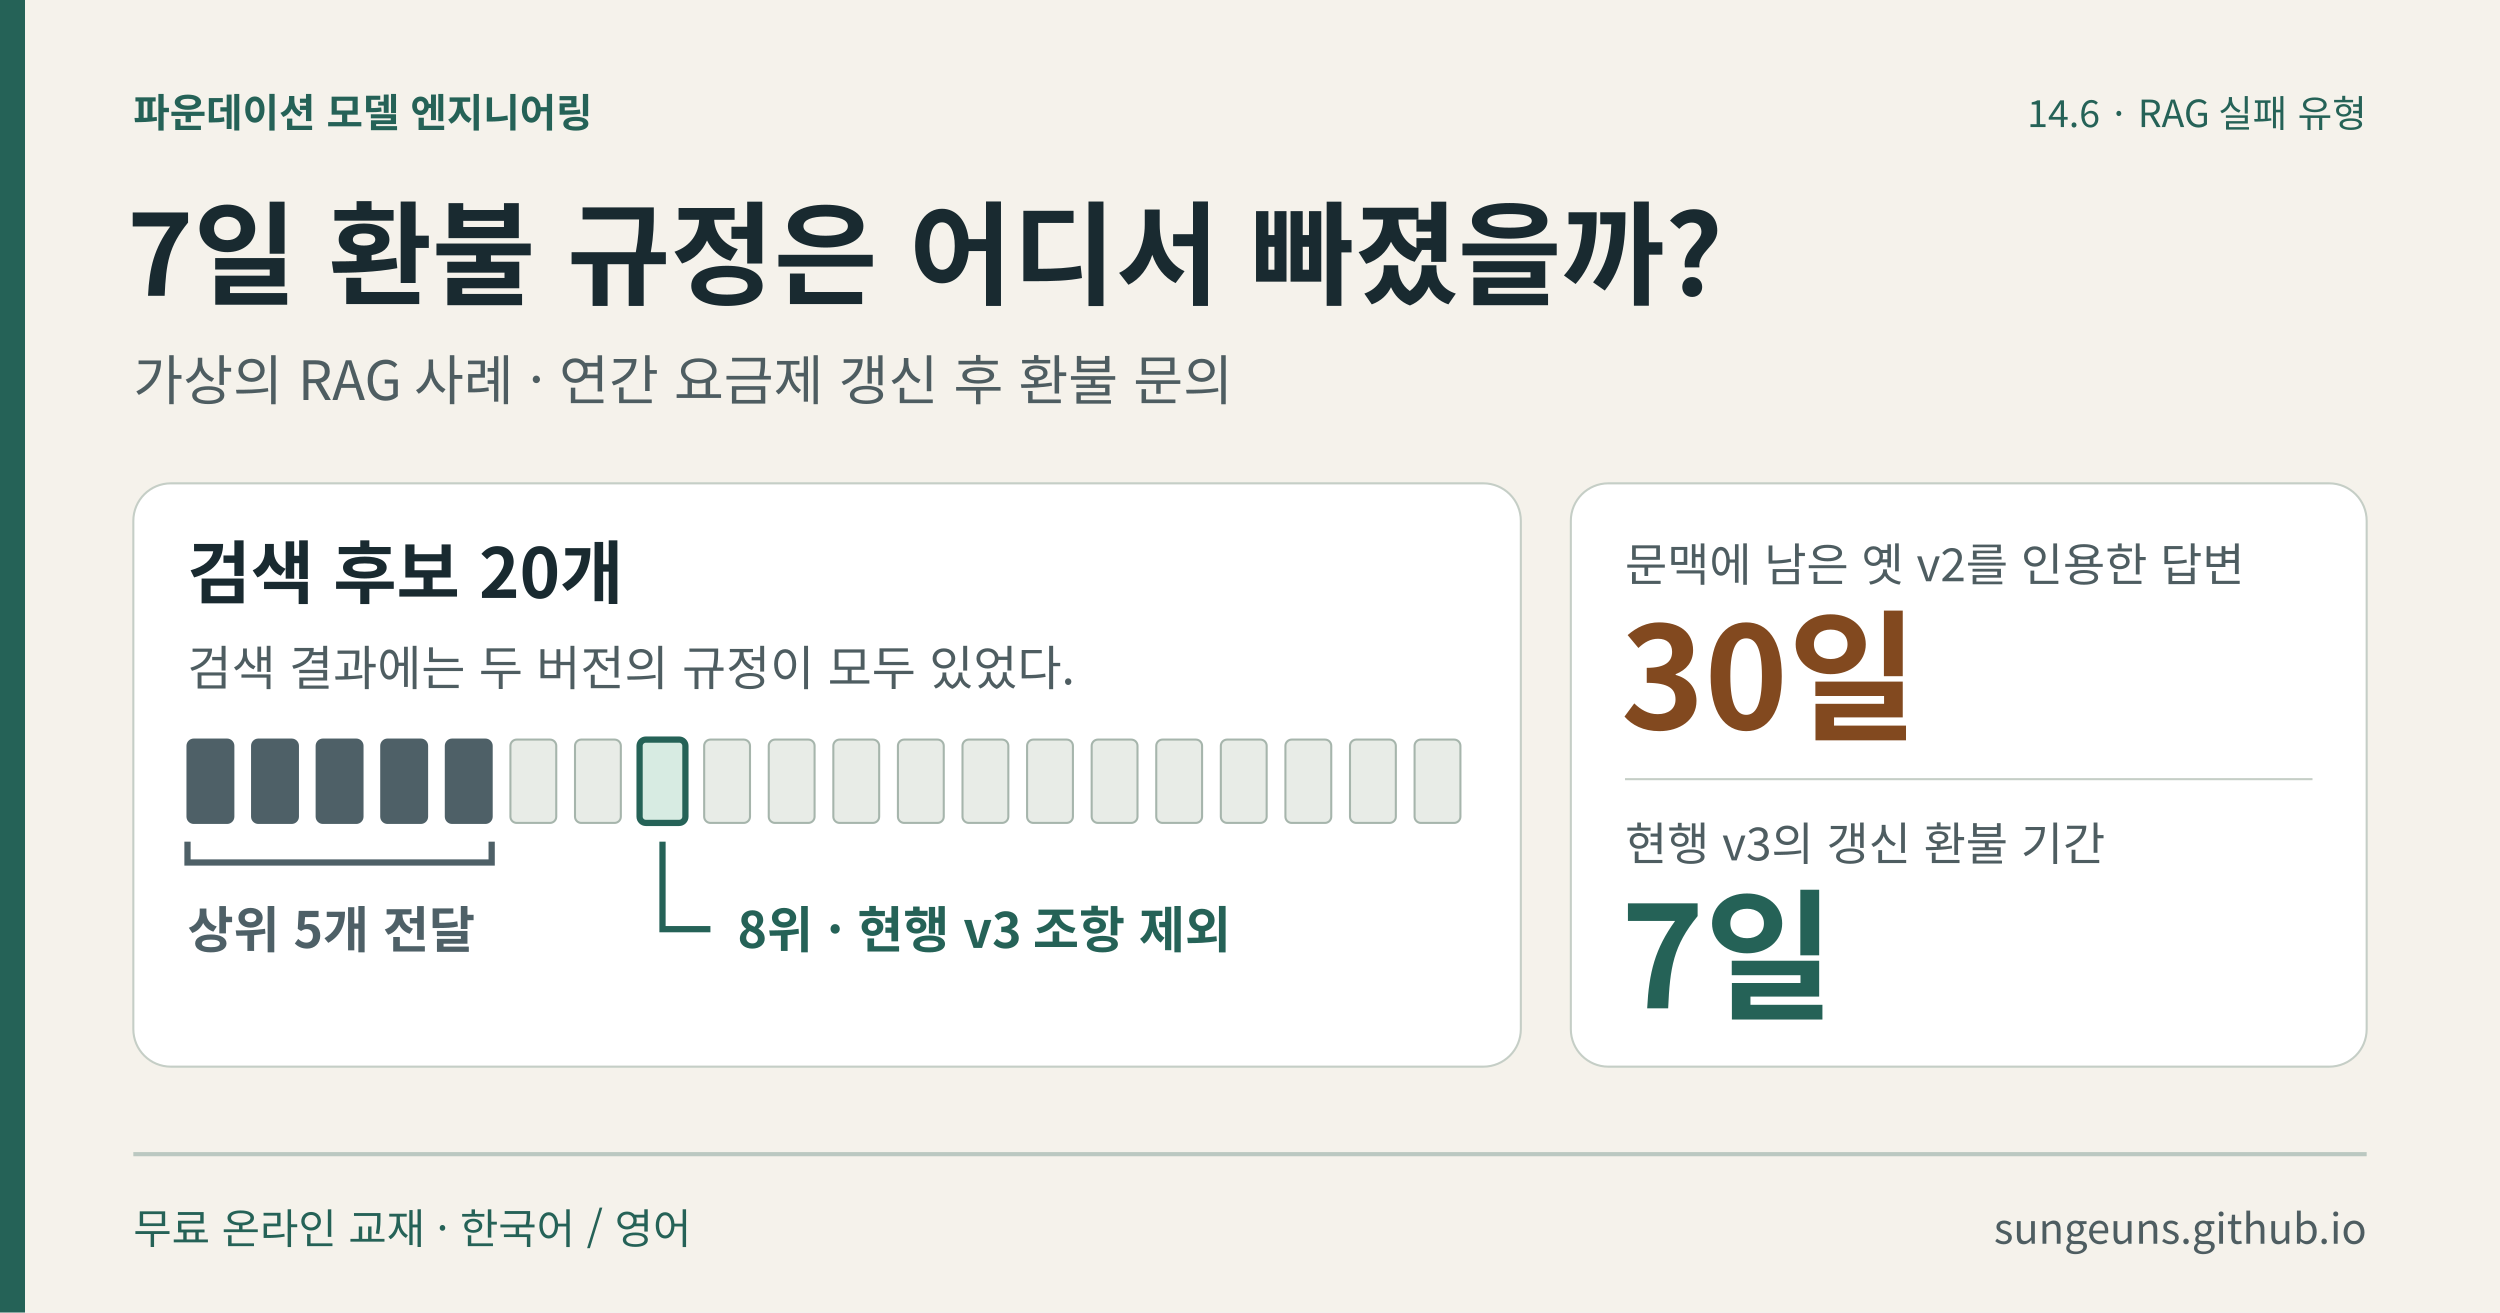
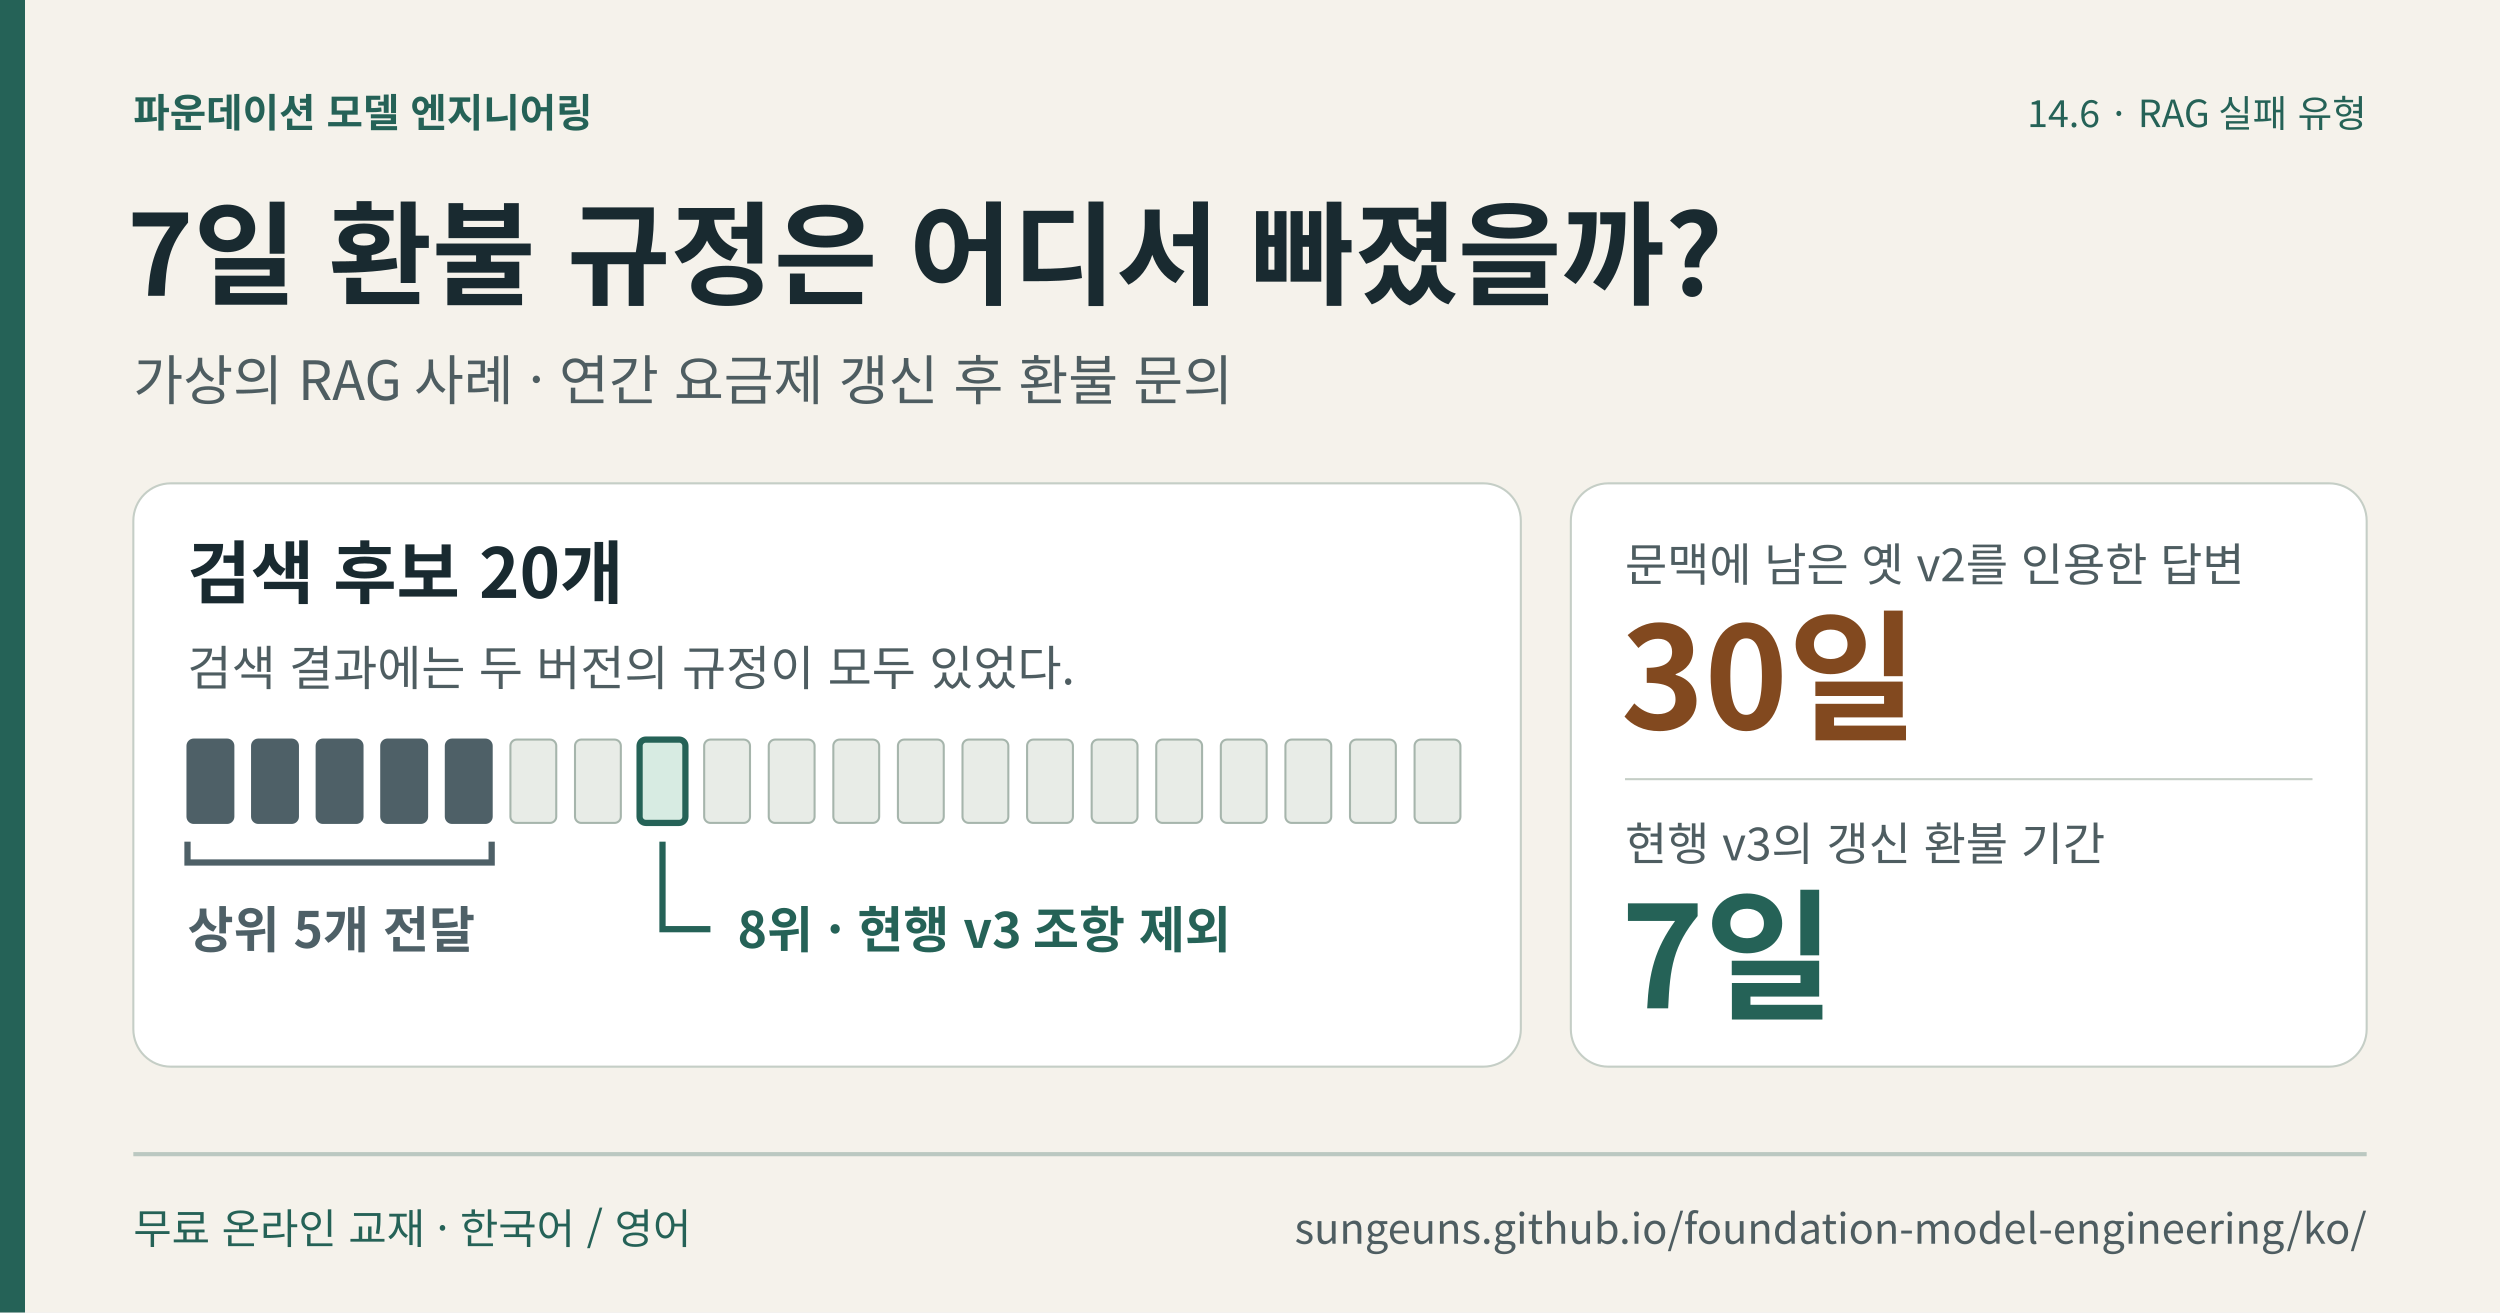
<svg xmlns="http://www.w3.org/2000/svg" width="1200" height="630" viewBox="0 0 1200 630" xml:lang="ko" role="img" aria-labelledby="card-title card-description">
  <rect width="1200" height="630" fill="#f5f2eb" />
  <rect width="12" height="630" fill="#256257" />
  <g font-family="Noto Sans CJK KR, DejaVu Sans, sans-serif" fill="#192a30">
    <text x="64" y="61" font-size="19" fill="#256257" font-weight="600">파운데이션 모델 엔지니어링</text>
    <text x="1136" y="61" font-size="18" fill="#256257" text-anchor="end">14.6 · RAG 실패 유형</text>
    <text x="61" y="142" font-size="54" font-weight="700">7일 환불 규정은 어디서 빠졌을까?</text>
    <text x="64" y="192" font-size="26" fill="#4e5d61">가상의 RAG 사례 · 연간 요금제 갱신 후 환불 문의</text>
    <rect x="64" y="232" width="666" height="280" rx="18" fill="#fff" stroke="#c5cec6" />
    <text x="90" y="287" font-size="33" font-weight="700">검색 후보 20개</text>
    <text x="90" y="329" font-size="23" fill="#4e5d61">검색 결과에는 두 버전의 규정이 모두 있었다.</text>
    <g transform="translate(0 355)" fill="#e8ece7" stroke="#a6b5ac">
      <rect x="90" width="22" height="40" rx="3" fill="#4e6067" stroke="#4e6067" />
      <rect x="121" width="22" height="40" rx="3" fill="#4e6067" stroke="#4e6067" />
      <rect x="152" width="22" height="40" rx="3" fill="#4e6067" stroke="#4e6067" />
      <rect x="183" width="22" height="40" rx="3" fill="#4e6067" stroke="#4e6067" />
      <rect x="214" width="22" height="40" rx="3" fill="#4e6067" stroke="#4e6067" />
      <rect x="245" width="22" height="40" rx="3" />
      <rect x="276" width="22" height="40" rx="3" />
      <rect x="307" width="22" height="40" rx="3" fill="#d7ebe2" stroke="#256257" stroke-width="3" />
      <rect x="338" width="22" height="40" rx="3" />
      <rect x="369" width="22" height="40" rx="3" />
      <rect x="400" width="22" height="40" rx="3" />
      <rect x="431" width="22" height="40" rx="3" />
      <rect x="462" width="22" height="40" rx="3" />
      <rect x="493" width="22" height="40" rx="3" />
      <rect x="524" width="22" height="40" rx="3" />
      <rect x="555" width="22" height="40" rx="3" />
      <rect x="586" width="22" height="40" rx="3" />
      <rect x="617" width="22" height="40" rx="3" />
      <rect x="648" width="22" height="40" rx="3" />
      <rect x="679" width="22" height="40" rx="3" />
    </g>
    <path d="M90 404v10h146v-10" fill="none" stroke="#4e6067" stroke-width="3" />
    <text x="90" y="455" font-size="24" font-weight="700" fill="#4e6067">상위 5개 전달</text>
    <path d="M318 404v42h23" fill="none" stroke="#256257" stroke-width="3" />
    <text x="354" y="455" font-size="24" font-weight="700" fill="#256257">8위 · 현행 v3 조항 제외</text>
    <rect x="754" y="232" width="382" height="280" rx="18" fill="#fff" stroke="#c5cec6" />
    <text x="780" y="279" font-size="22" fill="#4e5d61">문맥에 남은 옛 v2를 인용한 답변</text>
    <text x="778" y="350" font-size="68" font-weight="700" fill="#82491f">30일</text>
    <path d="M780 374h330" stroke="#c5cec6" />
    <text x="780" y="413" font-size="22" fill="#4e5d61">현행 v3의 갱신 환불 기간</text>
    <text x="778" y="484" font-size="68" font-weight="700" fill="#256257">7일</text>
    <path d="M64 554h1072" stroke="#bbc8c1" stroke-width="2" />
    <text x="64" y="597" font-size="20" fill="#256257">무료 온라인 교재 · 한국어 / 영어</text>
-     <text x="1136" y="597" font-size="20" fill="#4e5d61" text-anchor="end">sungeuns.github.io</text>
+     <text x="1136" y="597" font-size="20" fill="#4e5d61" text-anchor="end">sungeuns.github.io/foundation-model-engineering/ko/</text>
  </g>
</svg>
